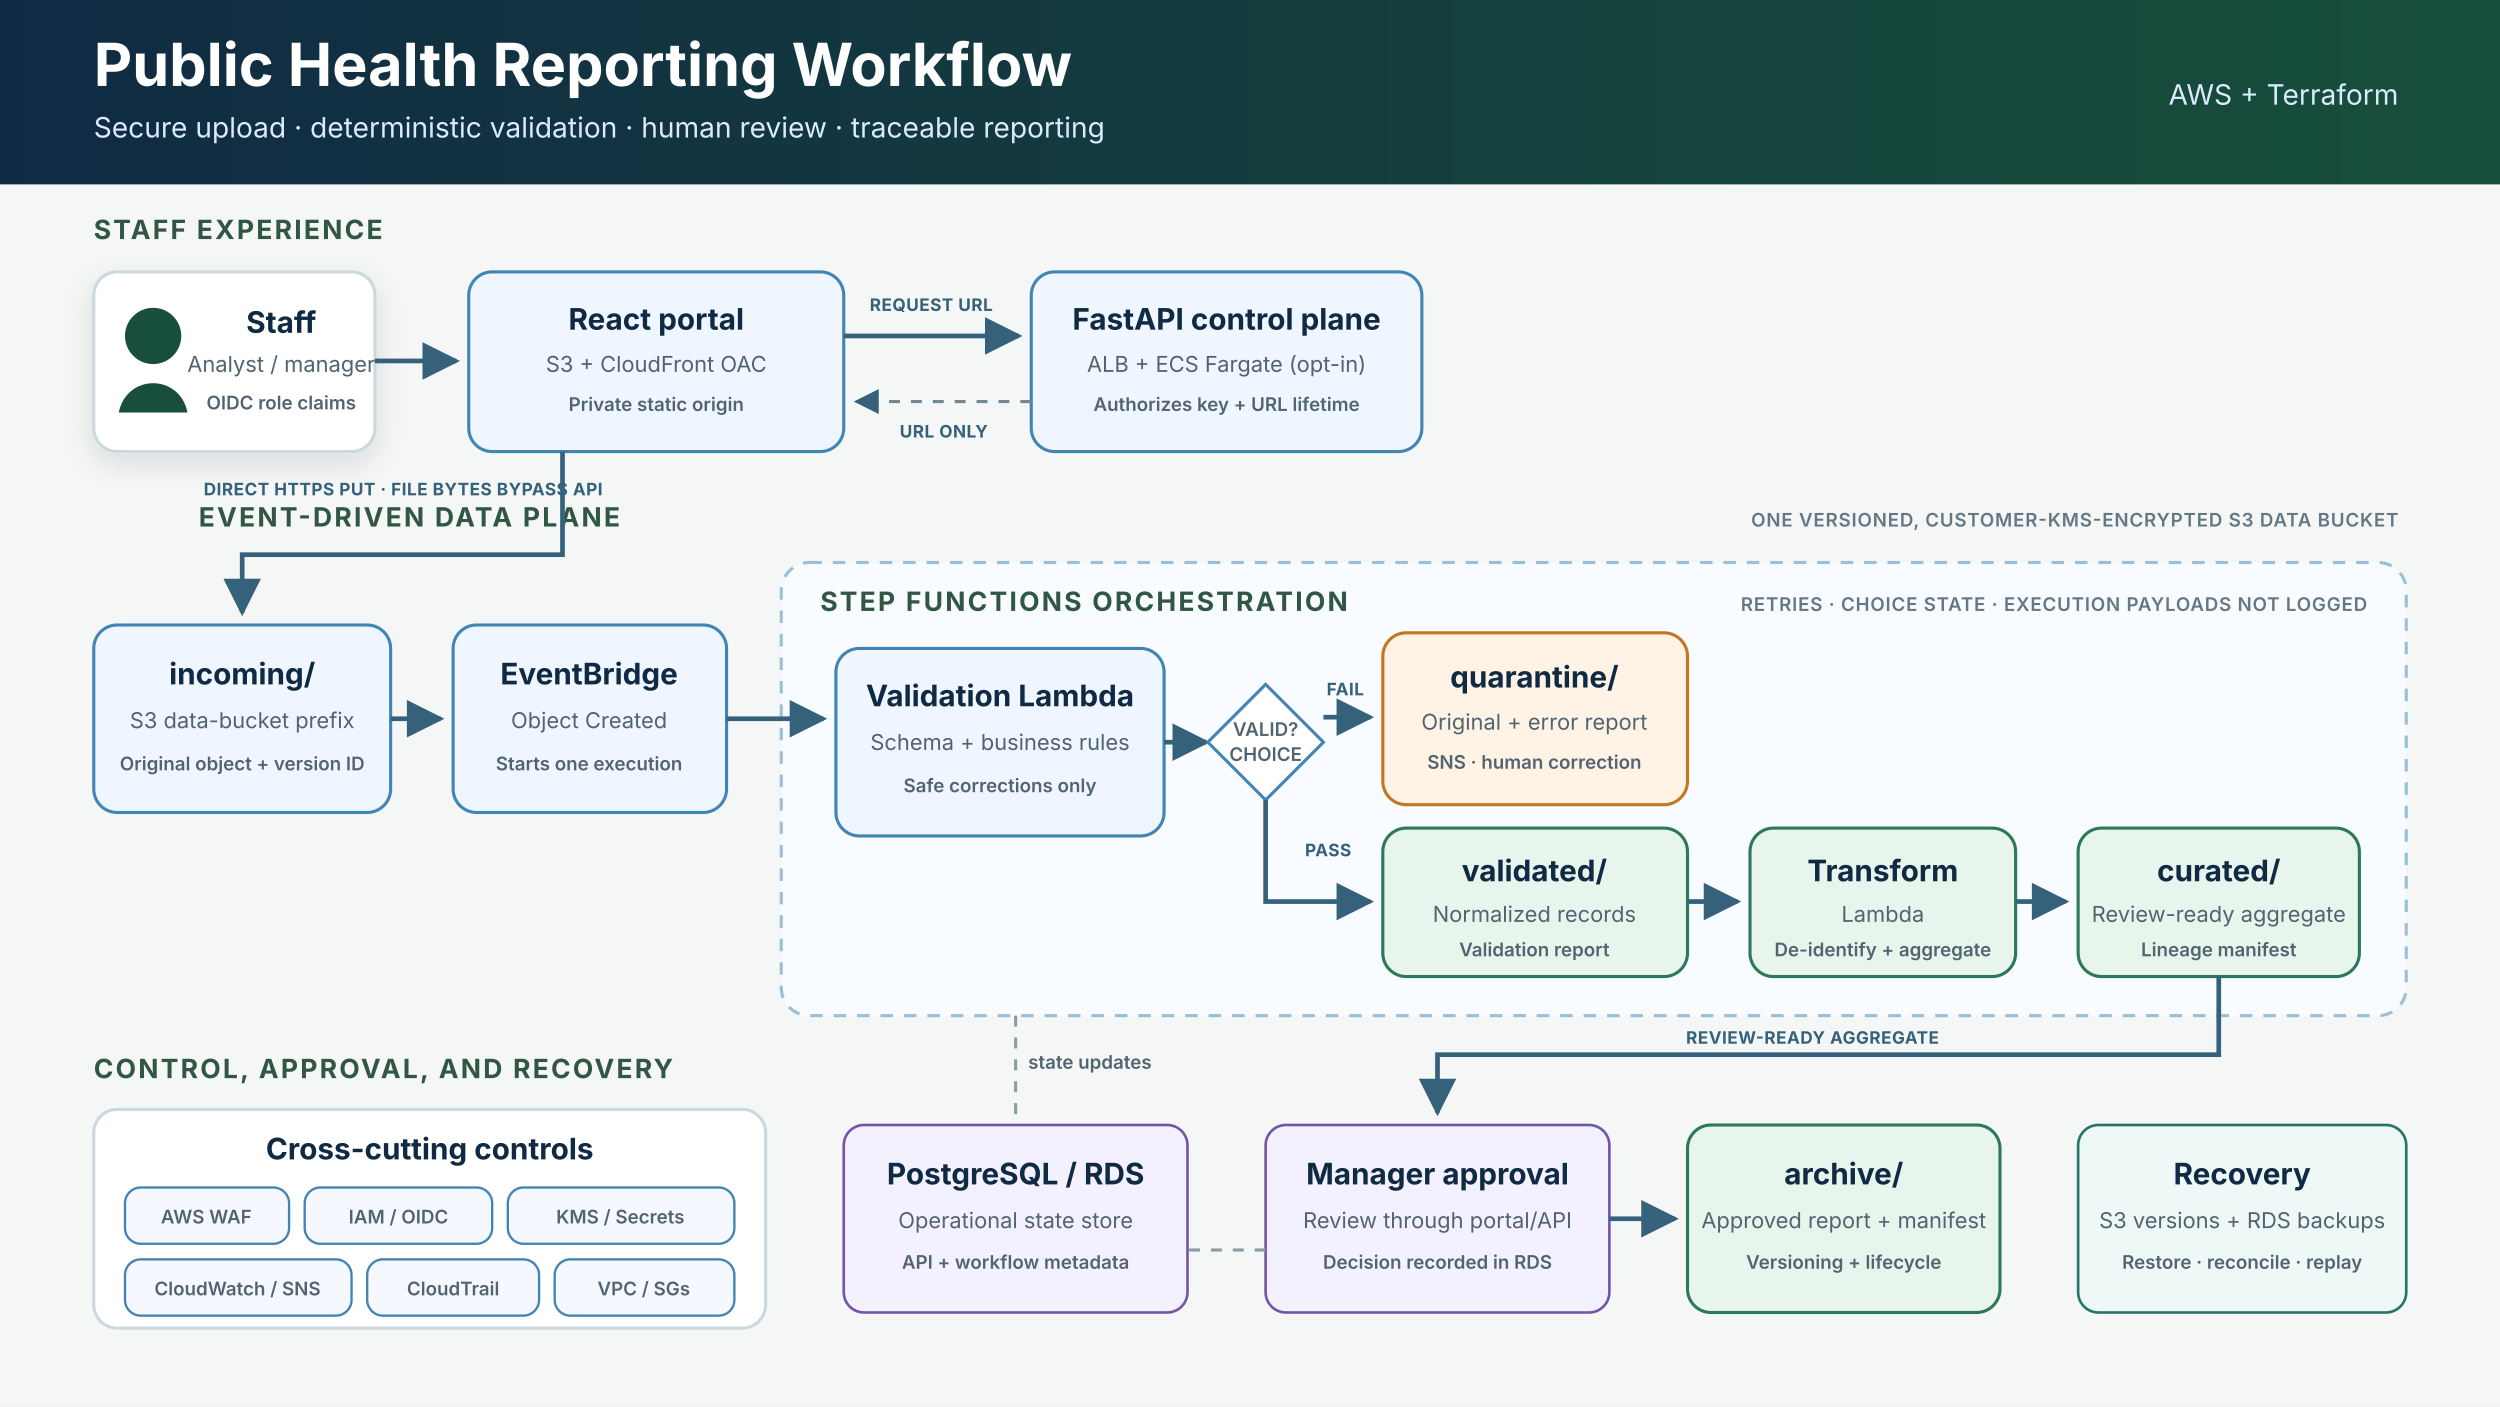
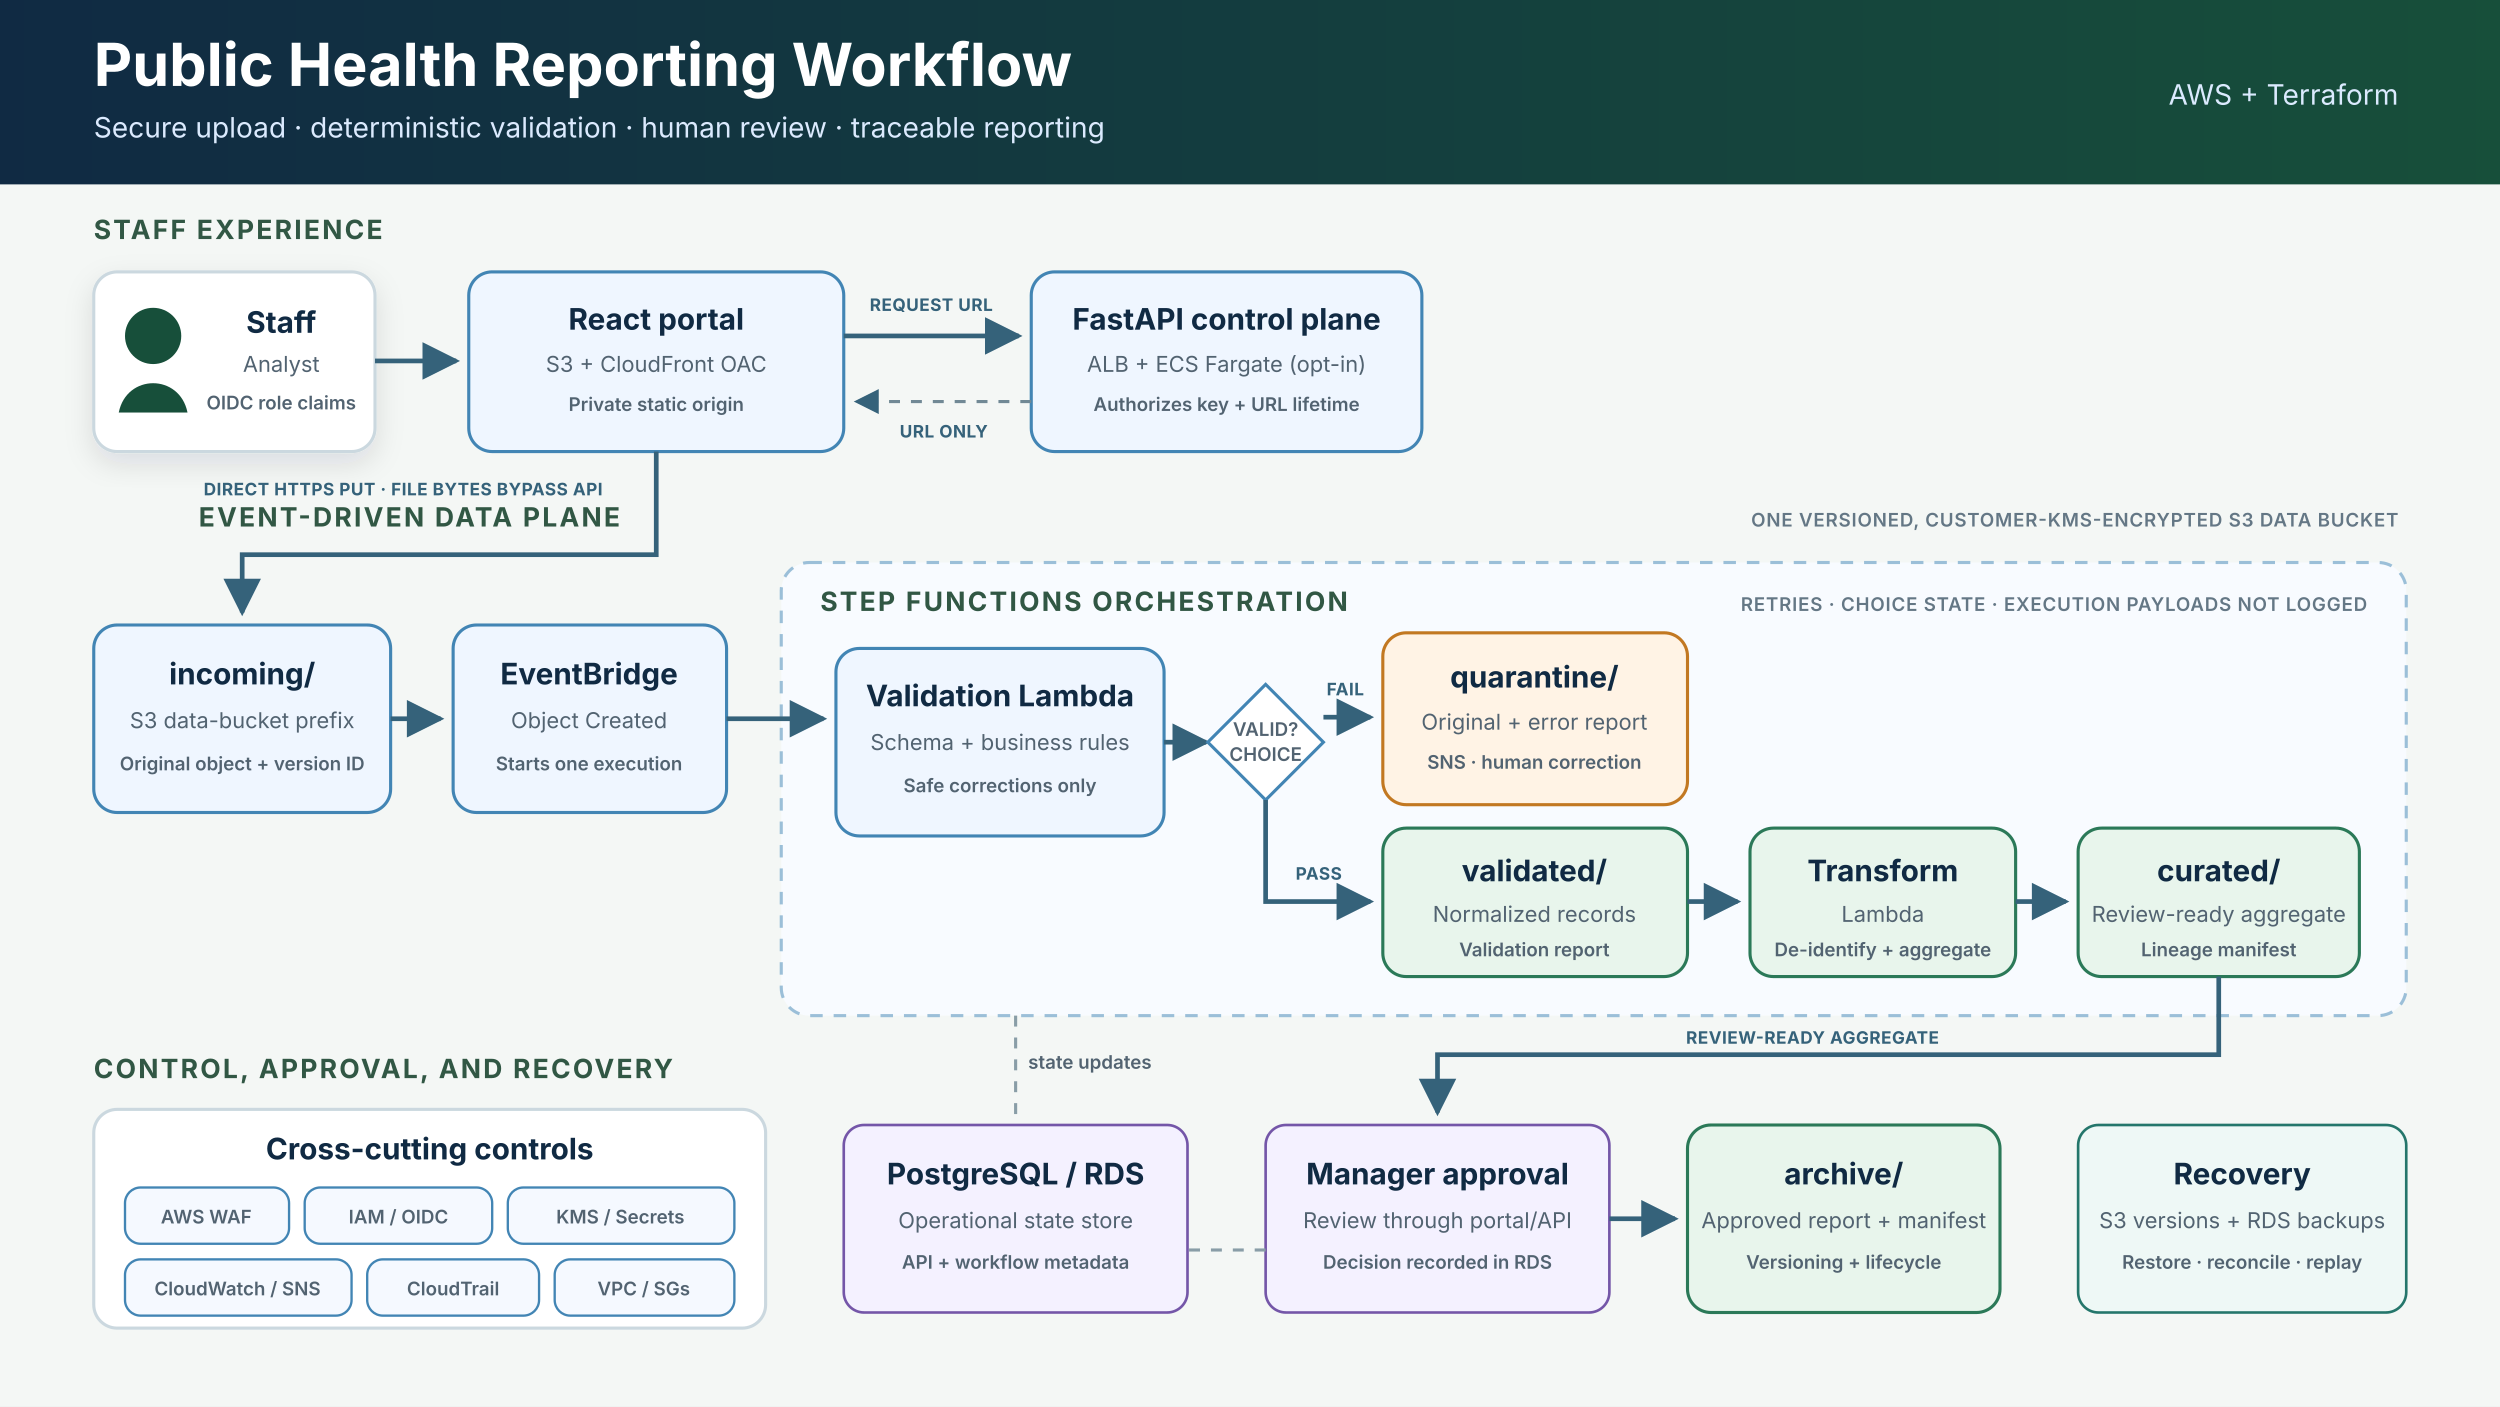
<svg xmlns="http://www.w3.org/2000/svg" width="1600" height="900" viewBox="0 0 1600 900" role="img" aria-labelledby="title description">
  <defs>
    <linearGradient id="header" x1="0" y1="0" x2="1" y2="0">
      <stop offset="0" stop-color="#102a43" />
      <stop offset="1" stop-color="#174f3a" />
    </linearGradient>
    <filter id="shadow" x="-20%" y="-20%" width="140%" height="140%">
      <feDropShadow dx="0" dy="7" stdDeviation="9" flood-color="#102a43" flood-opacity="0.11" />
    </filter>
    <marker id="arrow" viewBox="0 0 10 10" refX="9" refY="5" markerWidth="8" markerHeight="8" orient="auto-start-reverse">
      <path d="M0 0L10 5L0 10Z" fill="#35627a" />
    </marker>
    <style>
      .title { font: 700 38px Inter,Segoe UI,sans-serif; fill: #fff; }
      .subtitle { font: 400 18px Inter,Segoe UI,sans-serif; fill: #dbeafe; }
      .section { font: 700 17px Inter,Segoe UI,sans-serif; fill: #315744; letter-spacing: 1.4px; }
      .section-note { font: 600 12px Inter,Segoe UI,sans-serif; fill: #647785; letter-spacing: .5px; }
      .node-title { font: 700 19px Inter,Segoe UI,sans-serif; fill: #102a43; }
      .node-copy { font: 400 14px Inter,Segoe UI,sans-serif; fill: #526371; }
      .small { font: 600 12px Inter,Segoe UI,sans-serif; fill: #526371; }
      .arrow-label { font: 700 11px Inter,Segoe UI,sans-serif; fill: #35627a; letter-spacing: .3px; }
      .card { fill: #fff; stroke: #cbd8df; stroke-width: 2; rx: 15; filter: url(#shadow); }
      .aws { fill: #eff6ff; stroke: #4285b4; stroke-width: 2; rx: 15; }
      .pass { fill: #e8f5ec; stroke: #2b7958; stroke-width: 2; rx: 15; }
      .fail { fill: #fff3e5; stroke: #c27822; stroke-width: 2; rx: 15; }
      .control { fill: #f4f1ff; stroke: #7456a8; stroke-width: 1.7; rx: 13; }
      .recovery { fill: #eef8f6; stroke: #24766b; stroke-width: 1.7; rx: 13; }
      .orchestration { fill: #f8fbff; stroke: #9bbfd8; stroke-width: 2; stroke-dasharray: 8 7; rx: 18; }
      .mini { fill: #f5f9ff; stroke: #4285b4; stroke-width: 1.5; rx: 10; }
      .line { fill: none; stroke: #35627a; stroke-width: 3; marker-end: url(#arrow); }
      .dash-arrow { fill: none; stroke: #718995; stroke-width: 2; stroke-dasharray: 7 7; marker-end: url(#arrow); }
      .dash { fill: none; stroke: #899da7; stroke-width: 2; stroke-dasharray: 7 7; }
    </style>
  </defs>
  <rect width="1600" height="900" fill="#f4f7f5" />
  <rect width="1600" height="118" fill="url(#header)" />
  <text x="60" y="55" class="title">Public Health Reporting Workflow</text>
  <text x="60" y="88" class="subtitle">Secure upload · deterministic validation · human review · traceable reporting</text>
  <text x="1535" y="67" text-anchor="end" class="subtitle">AWS + Terraform</text>
  <text x="60" y="153" class="section">STAFF EXPERIENCE</text>
  <rect x="60" y="174" width="180" height="115" class="card" />
  <circle cx="98" cy="215" r="18" fill="#174f3a" />
  <path d="M76 264c5-25 39-25 44 0" fill="#174f3a" />
  <text x="180" y="213" text-anchor="middle" class="node-title">Staff</text>
-   <text x="180" y="238" text-anchor="middle" class="node-copy">Analyst / manager</text>
+   <text x="180" y="238" text-anchor="middle" class="node-copy">Analyst</text>
  <text x="180" y="262" text-anchor="middle" class="small">OIDC role claims</text>
  <rect x="300" y="174" width="240" height="115" class="aws" />
  <text x="420" y="211" text-anchor="middle" class="node-title">React portal</text>
  <text x="420" y="238" text-anchor="middle" class="node-copy">S3 + CloudFront OAC</text>
  <text x="420" y="263" text-anchor="middle" class="small">Private static origin</text>
  <rect x="660" y="174" width="250" height="115" class="aws" />
  <text x="785" y="211" text-anchor="middle" class="node-title">FastAPI control plane</text>
  <text x="785" y="238" text-anchor="middle" class="node-copy">ALB + ECS Fargate (opt-in)</text>
  <text x="785" y="263" text-anchor="middle" class="small">Authorizes key + URL lifetime</text>
  <path d="M240 231H292" class="line" />
  <path d="M540 215H652" class="line" />
  <text x="596" y="199" text-anchor="middle" class="arrow-label">REQUEST URL</text>
  <path d="M660 257H548" class="dash-arrow" />
  <text x="604" y="280" text-anchor="middle" class="arrow-label">URL ONLY</text>
  <text x="262" y="337" text-anchor="middle" class="section">EVENT-DRIVEN DATA PLANE</text>
  <text x="1535" y="337" text-anchor="end" class="section-note">ONE VERSIONED, CUSTOMER-KMS-ENCRYPTED S3 DATA BUCKET</text>
-   <path d="M360 289V355H155V392" class="line" />
+   <path d="M420 289V355H155V392" class="line" />
  <text x="258" y="317" text-anchor="middle" class="arrow-label">DIRECT HTTPS PUT · FILE BYTES BYPASS API</text>
  <rect x="60" y="400" width="190" height="120" class="aws" />
  <text x="155" y="438" text-anchor="middle" class="node-title">incoming/</text>
  <text x="155" y="466" text-anchor="middle" class="node-copy">S3 data-bucket prefix</text>
  <text x="155" y="493" text-anchor="middle" class="small">Original object + version ID</text>
  <rect x="290" y="400" width="175" height="120" class="aws" />
  <text x="377" y="438" text-anchor="middle" class="node-title">EventBridge</text>
  <text x="377" y="466" text-anchor="middle" class="node-copy">Object Created</text>
  <text x="377" y="493" text-anchor="middle" class="small">Starts one execution</text>
  <path d="M250 460H282" class="line" />
  <rect x="500" y="360" width="1040" height="290" class="orchestration" />
  <text x="525" y="391" class="section">STEP FUNCTIONS ORCHESTRATION</text>
  <text x="1515" y="391" text-anchor="end" class="section-note">RETRIES · CHOICE STATE · EXECUTION PAYLOADS NOT LOGGED</text>
  <path d="M465 460H527" class="line" />
  <rect x="535" y="415" width="210" height="120" class="aws" />
  <text x="640" y="452" text-anchor="middle" class="node-title">Validation Lambda</text>
  <text x="640" y="480" text-anchor="middle" class="node-copy">Schema + business rules</text>
  <text x="640" y="507" text-anchor="middle" class="small">Safe corrections only</text>
  <path d="M745 475H772" class="line" />
  <polygon points="810,438 847,475 810,512 773,475" fill="#fff" stroke="#4285b4" stroke-width="2" />
  <text x="810" y="471" text-anchor="middle" class="small">VALID?</text>
  <text x="810" y="487" text-anchor="middle" class="small">CHOICE</text>
  <rect x="885" y="405" width="195" height="110" class="fail" />
  <text x="982" y="440" text-anchor="middle" class="node-title">quarantine/</text>
  <text x="982" y="467" text-anchor="middle" class="node-copy">Original + error report</text>
  <text x="982" y="492" text-anchor="middle" class="small">SNS · human correction</text>
  <path d="M847 459H877" class="line" />
  <text x="861" y="445" text-anchor="middle" class="arrow-label" fill="#9a5a13">FAIL</text>
  <rect x="885" y="530" width="195" height="95" class="pass" />
  <text x="982" y="564" text-anchor="middle" class="node-title">validated/</text>
  <text x="982" y="590" text-anchor="middle" class="node-copy">Normalized records</text>
  <text x="982" y="612" text-anchor="middle" class="small">Validation report</text>
  <path d="M810 512V577H877" class="line" />
-   <text x="850" y="548" text-anchor="middle" class="arrow-label" fill="#2b7958">PASS</text>
+   <text x="844" y="563" text-anchor="middle" class="arrow-label" fill="#2b7958">PASS</text>
  <rect x="1120" y="530" width="170" height="95" class="pass" />
  <text x="1205" y="564" text-anchor="middle" class="node-title">Transform</text>
  <text x="1205" y="590" text-anchor="middle" class="node-copy">Lambda</text>
  <text x="1205" y="612" text-anchor="middle" class="small">De-identify + aggregate</text>
  <path d="M1080 577H1112" class="line" />
  <rect x="1330" y="530" width="180" height="95" class="pass" />
  <text x="1420" y="564" text-anchor="middle" class="node-title">curated/</text>
  <text x="1420" y="590" text-anchor="middle" class="node-copy">Review-ready aggregate</text>
  <text x="1420" y="612" text-anchor="middle" class="small">Lineage manifest</text>
  <path d="M1290 577H1322" class="line" />
  <text x="60" y="690" class="section">CONTROL, APPROVAL, AND RECOVERY</text>
  <rect x="60" y="710" width="430" height="140" fill="#fff" stroke="#cbd8df" stroke-width="2" rx="15" />
  <text x="275" y="742" text-anchor="middle" class="node-title">Cross-cutting controls</text>
  <rect x="80" y="760" width="105" height="36" class="mini" />
  <text x="132" y="783" text-anchor="middle" class="small">AWS WAF</text>
  <rect x="195" y="760" width="120" height="36" class="mini" />
  <text x="255" y="783" text-anchor="middle" class="small">IAM / OIDC</text>
  <rect x="325" y="760" width="145" height="36" class="mini" />
  <text x="397" y="783" text-anchor="middle" class="small">KMS / Secrets</text>
  <rect x="80" y="806" width="145" height="36" class="mini" />
  <text x="152" y="829" text-anchor="middle" class="small">CloudWatch / SNS</text>
  <rect x="235" y="806" width="110" height="36" class="mini" />
  <text x="290" y="829" text-anchor="middle" class="small">CloudTrail</text>
  <rect x="355" y="806" width="115" height="36" class="mini" />
  <text x="412" y="829" text-anchor="middle" class="small">VPC / SGs</text>
  <rect x="540" y="720" width="220" height="120" class="control" />
  <text x="650" y="758" text-anchor="middle" class="node-title">PostgreSQL / RDS</text>
  <text x="650" y="786" text-anchor="middle" class="node-copy">Operational state store</text>
  <text x="650" y="812" text-anchor="middle" class="small">API + workflow metadata</text>
  <rect x="810" y="720" width="220" height="120" class="control" />
  <text x="920" y="758" text-anchor="middle" class="node-title">Manager approval</text>
  <text x="920" y="786" text-anchor="middle" class="node-copy">Review through portal/API</text>
  <text x="920" y="812" text-anchor="middle" class="small">Decision recorded in RDS</text>
  <rect x="1080" y="720" width="200" height="120" class="pass" />
  <text x="1180" y="758" text-anchor="middle" class="node-title">archive/</text>
  <text x="1180" y="786" text-anchor="middle" class="node-copy">Approved report + manifest</text>
  <text x="1180" y="812" text-anchor="middle" class="small">Versioning + lifecycle</text>
  <rect x="1330" y="720" width="210" height="120" class="recovery" />
  <text x="1435" y="758" text-anchor="middle" class="node-title">Recovery</text>
  <text x="1435" y="786" text-anchor="middle" class="node-copy">S3 versions + RDS backups</text>
  <text x="1435" y="812" text-anchor="middle" class="small">Restore · reconcile · replay</text>
  <path d="M1420 625V675H920V712" class="line" />
  <text x="1160" y="668" text-anchor="middle" class="arrow-label">REVIEW-READY AGGREGATE</text>
  <path d="M1030 780H1072" class="line" />
  <path d="M650 650V720" class="dash" />
  <text x="658" y="684" class="small">state updates</text>
  <path d="M810 800H760" class="dash" />
</svg>
